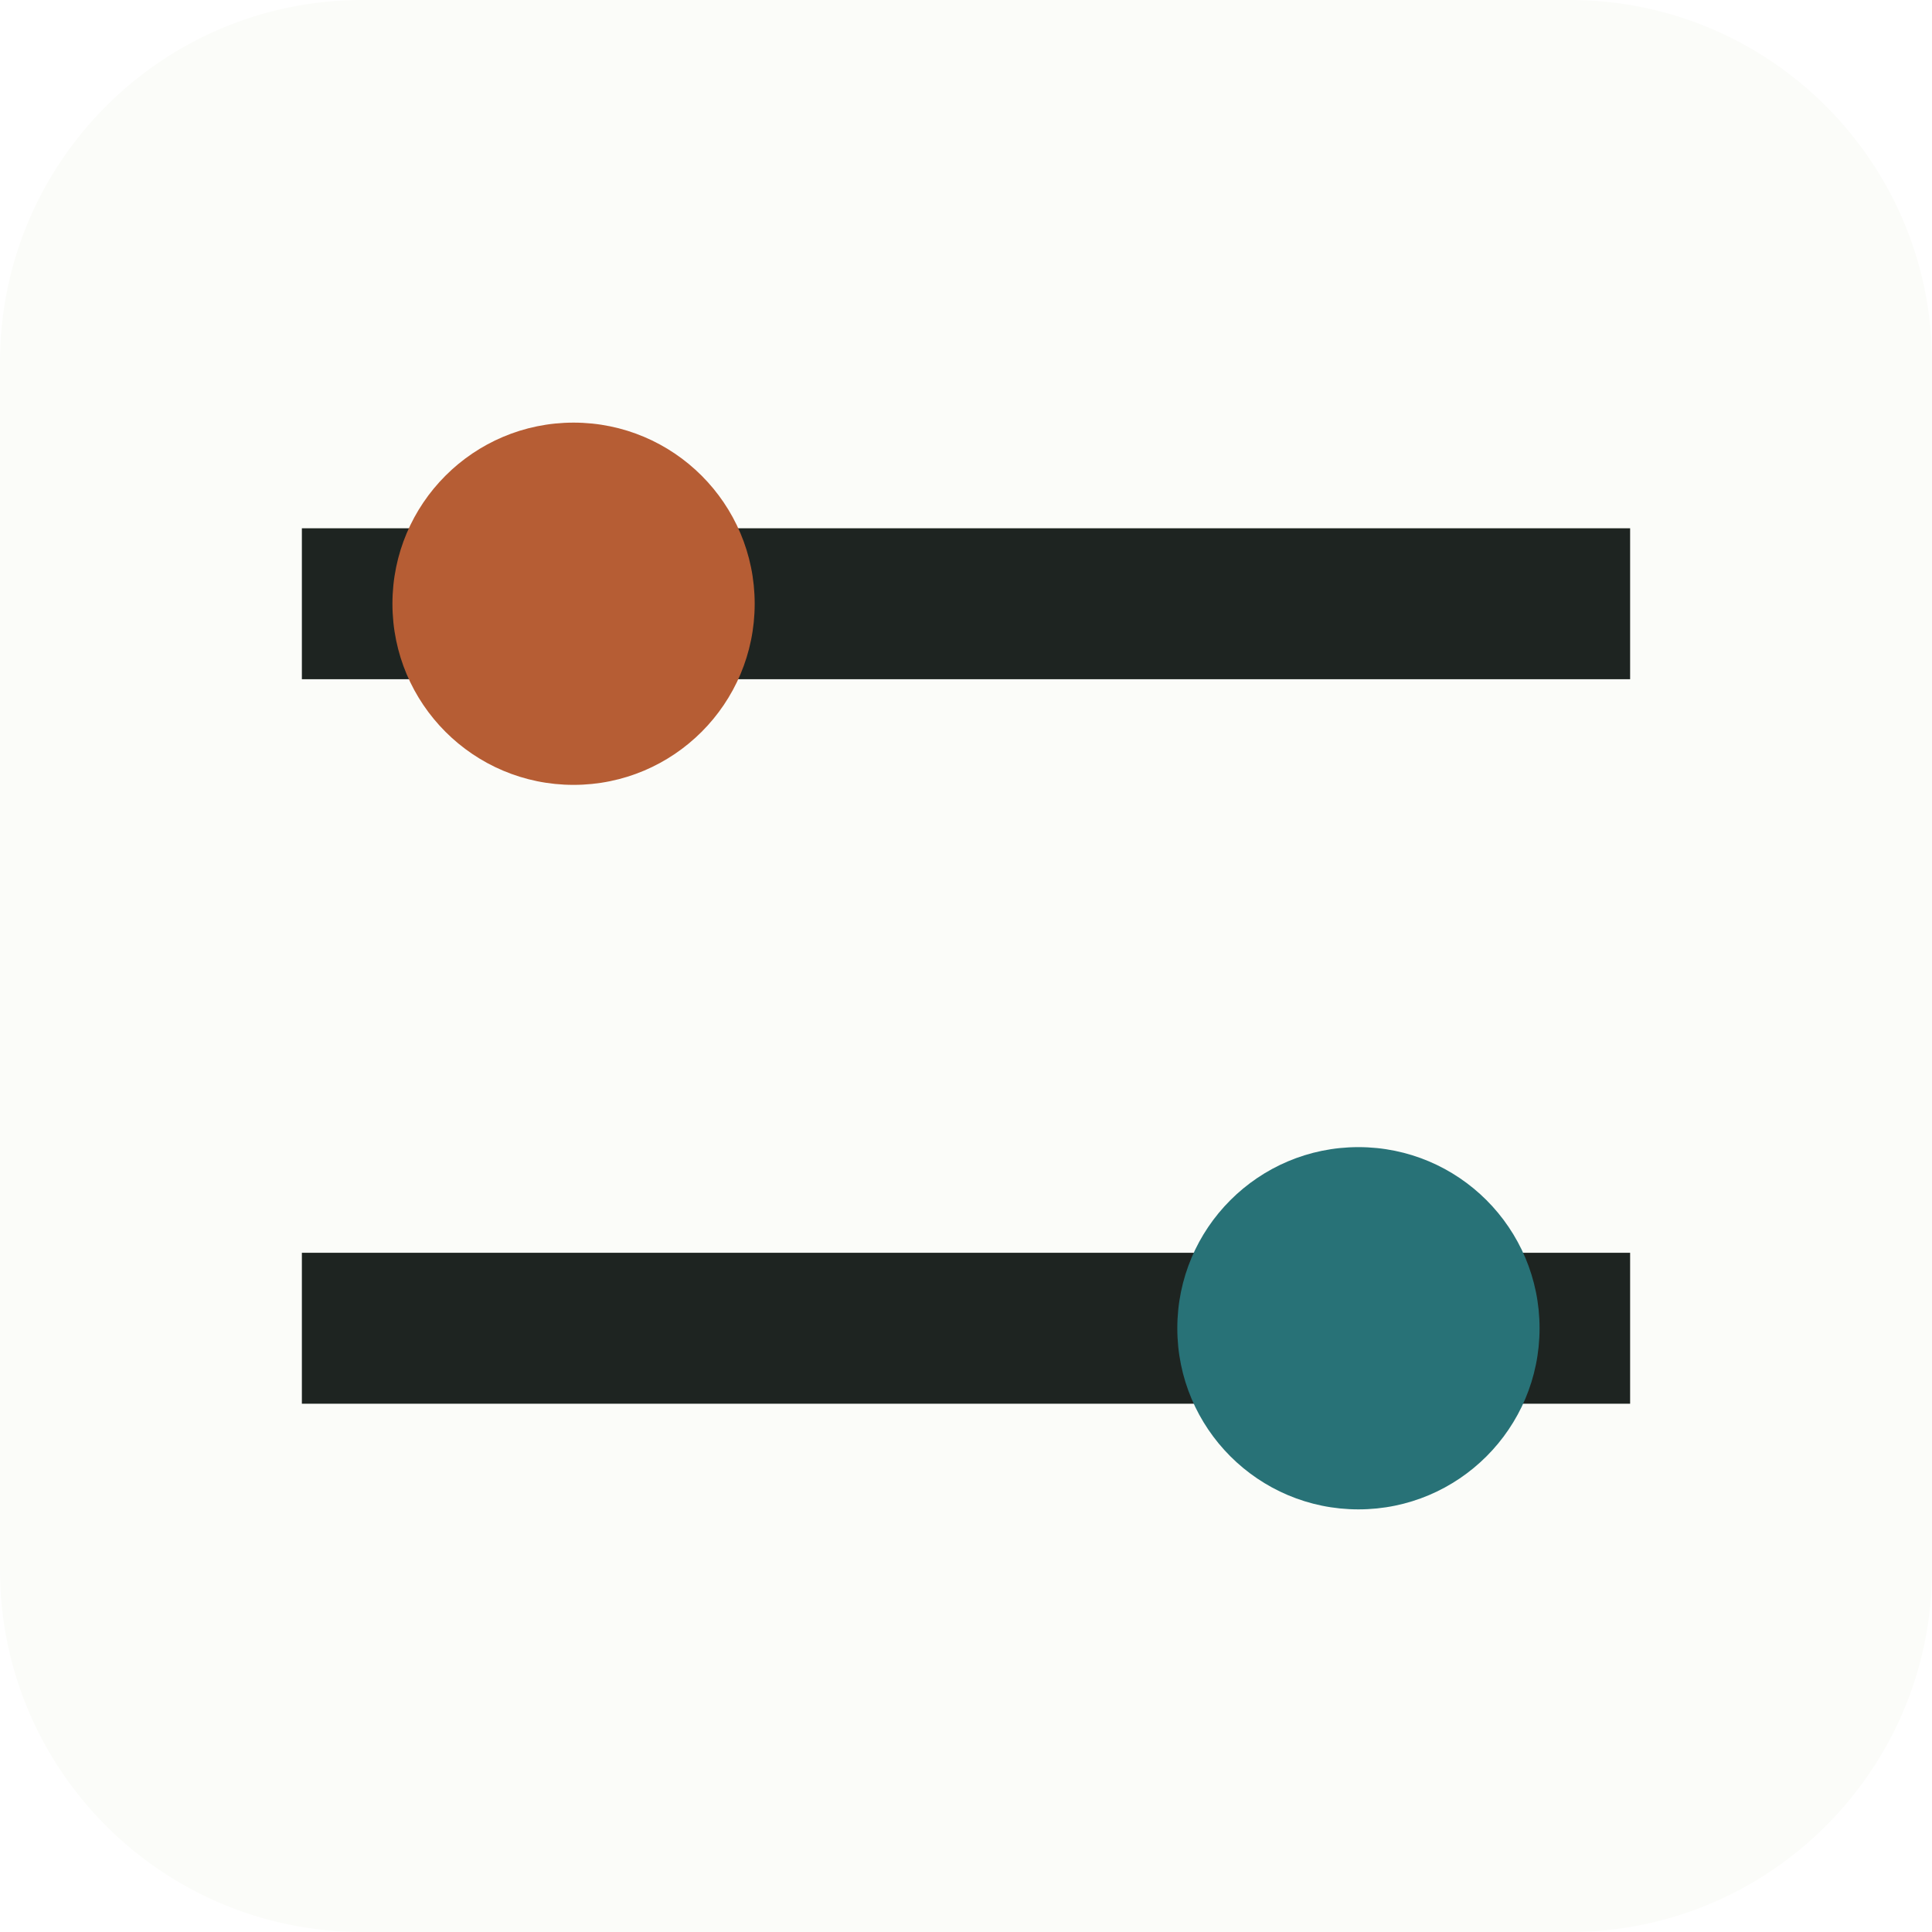
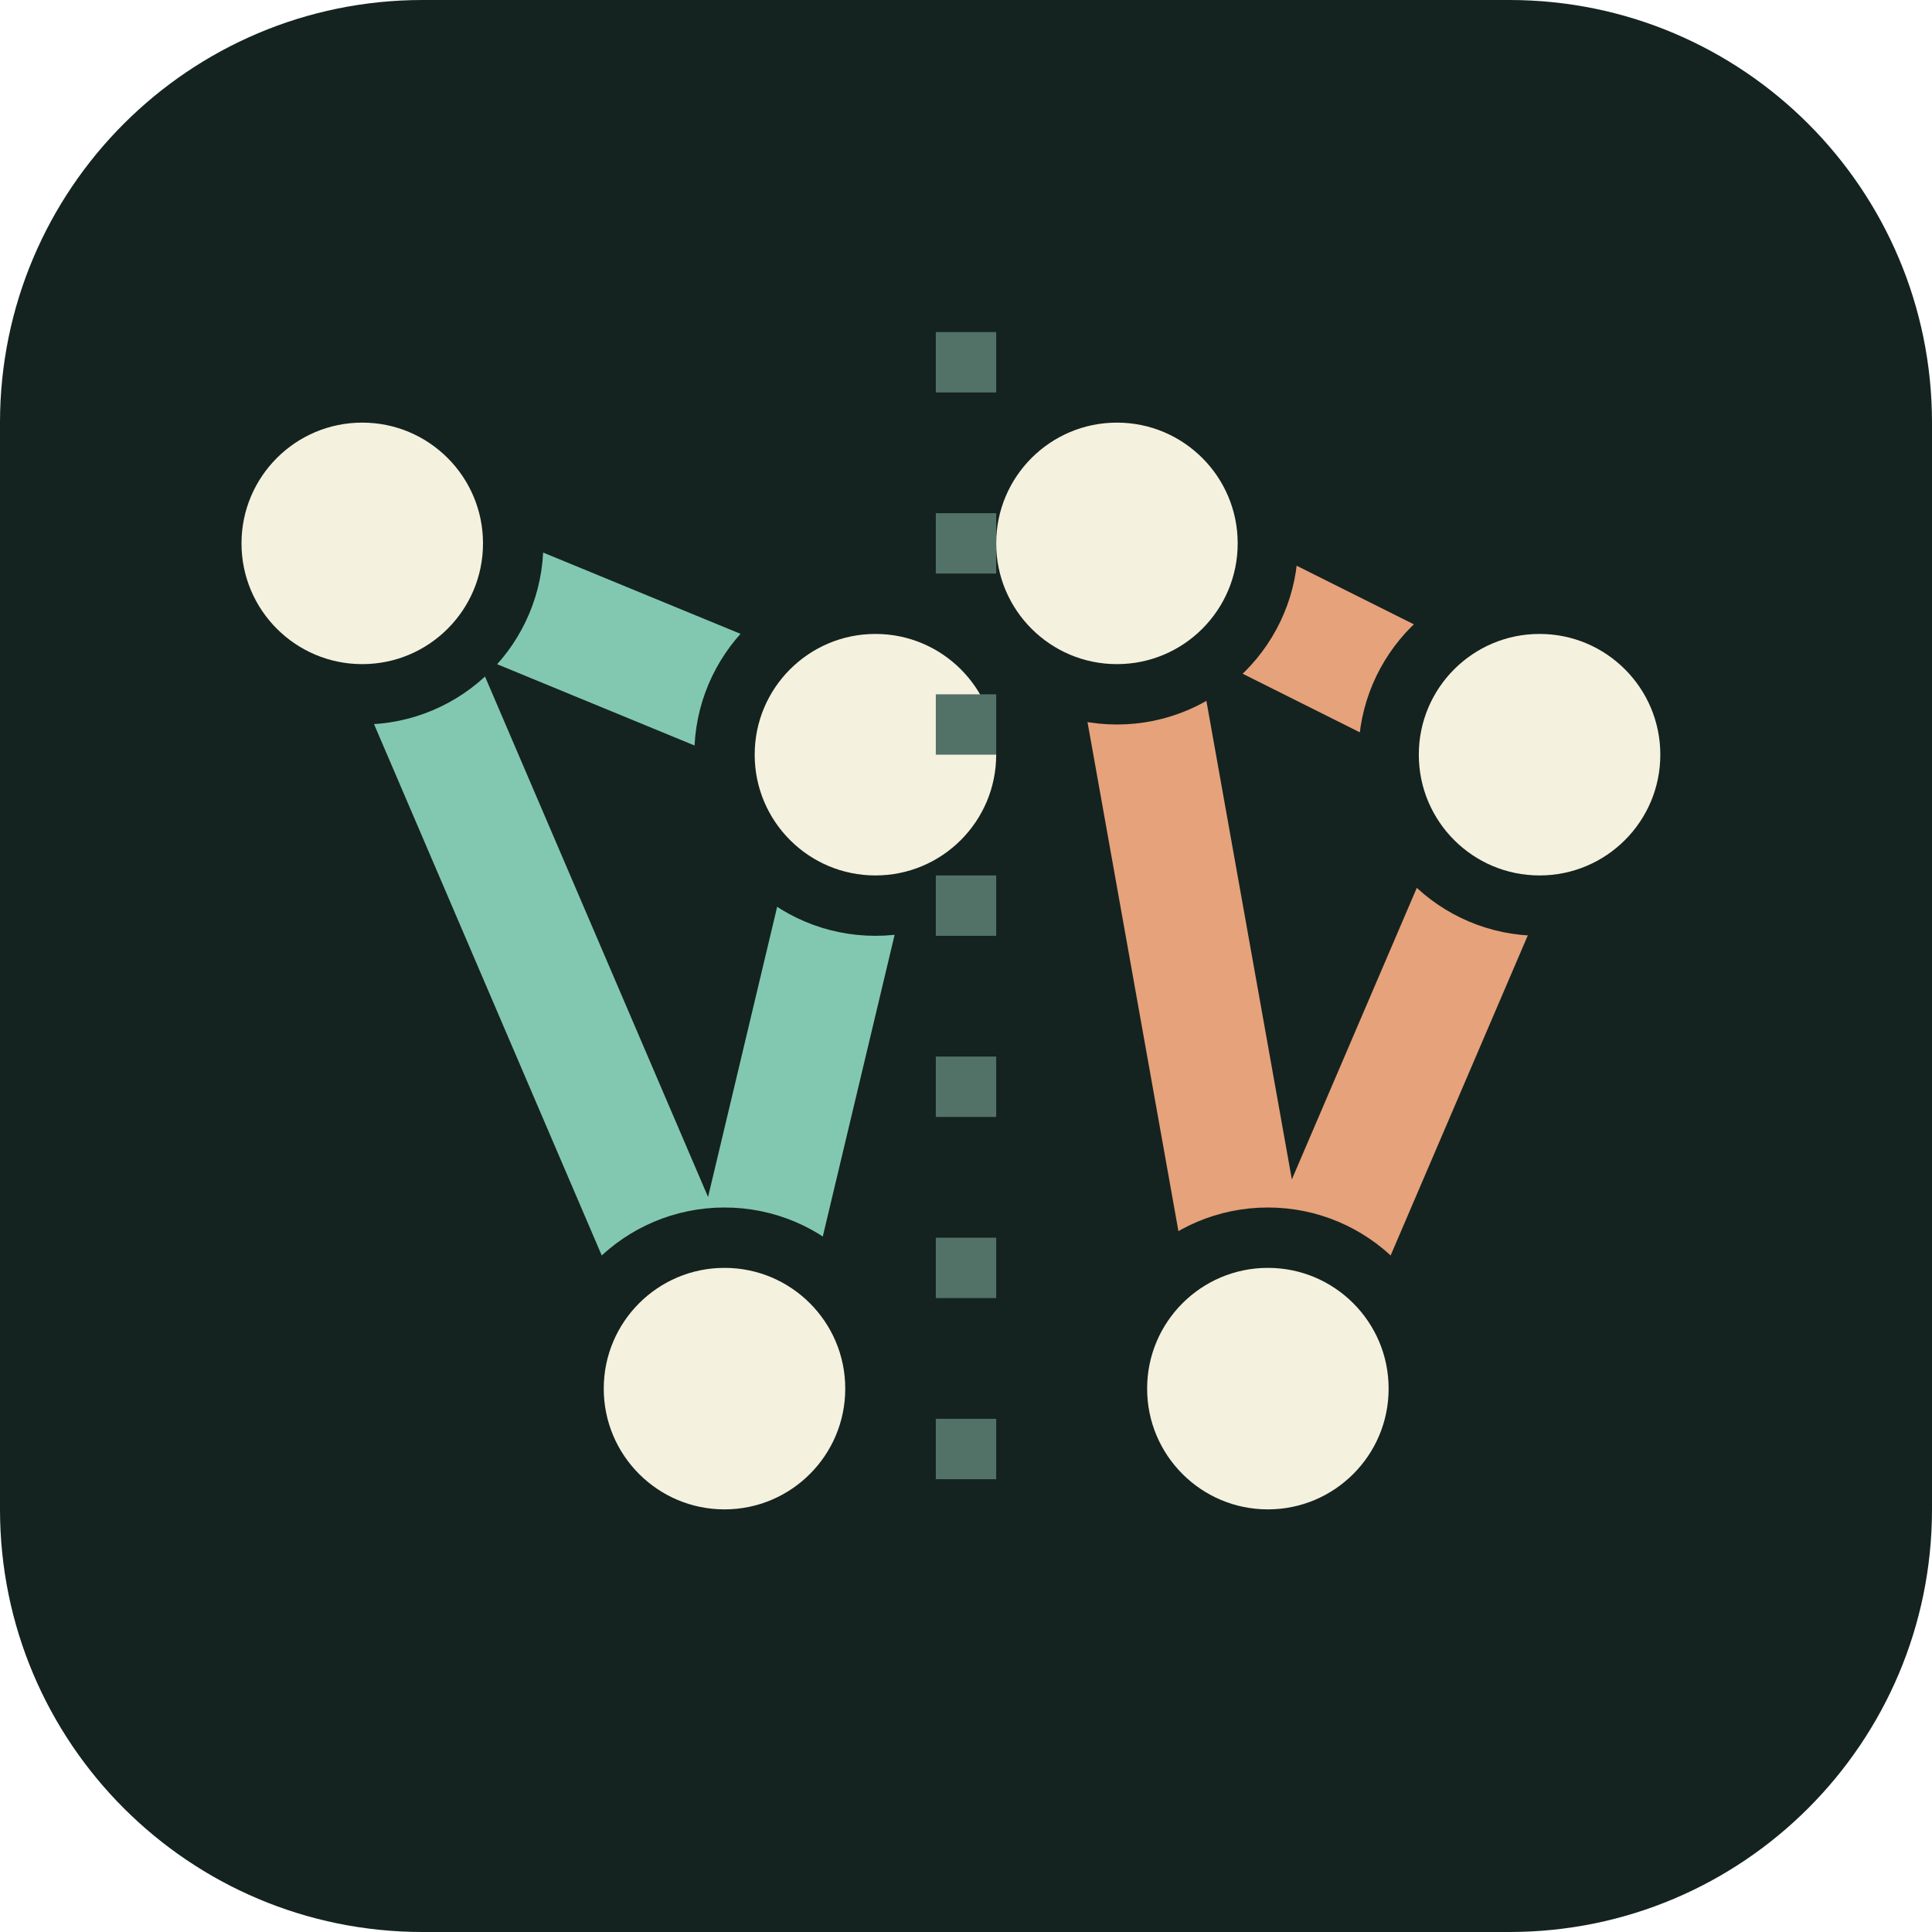
- <svg xmlns="http://www.w3.org/2000/svg" viewBox="0 0 64 64" role="img" aria-label="Two graph comparisons">
-   <rect width="64" height="64" rx="12" fill="#fbfcf9" />
-   <path d="M10 20h44M10 44h44" stroke="#1e2421" stroke-width="5" />
-   <circle cx="19" cy="20" r="6" fill="#b65d34" />
-   <circle cx="45" cy="44" r="6" fill="#287277" />
+ <svg xmlns="http://www.w3.org/2000/svg" viewBox="0 0 64 64" role="img" aria-label="Two graph structures">
+   <rect width="64" height="64" rx="14" fill="#14231f" />
+   <g fill="none" stroke-linecap="round" stroke-linejoin="round" stroke-width="4">
+     <path d="M12 18 24 46 29 25 12 18M24 46 29 25" stroke="#82c8b0" />
+     <path d="M37 18 51 25 42 46 37 18M37 18 42 46" stroke="#e6a27b" />
+   </g>
+   <g fill="#f5f1df" stroke="#14231f" stroke-width="2">
+     <circle cx="12" cy="18" r="5" />
+     <circle cx="24" cy="46" r="5" />
+     <circle cx="29" cy="25" r="5" />
+     <circle cx="37" cy="18" r="5" />
+     <circle cx="51" cy="25" r="5" />
+     <circle cx="42" cy="46" r="5" />
+   </g>
+   <path d="M32 11v42" stroke="#527267" stroke-width="2" stroke-dasharray="2 4" />
</svg>
